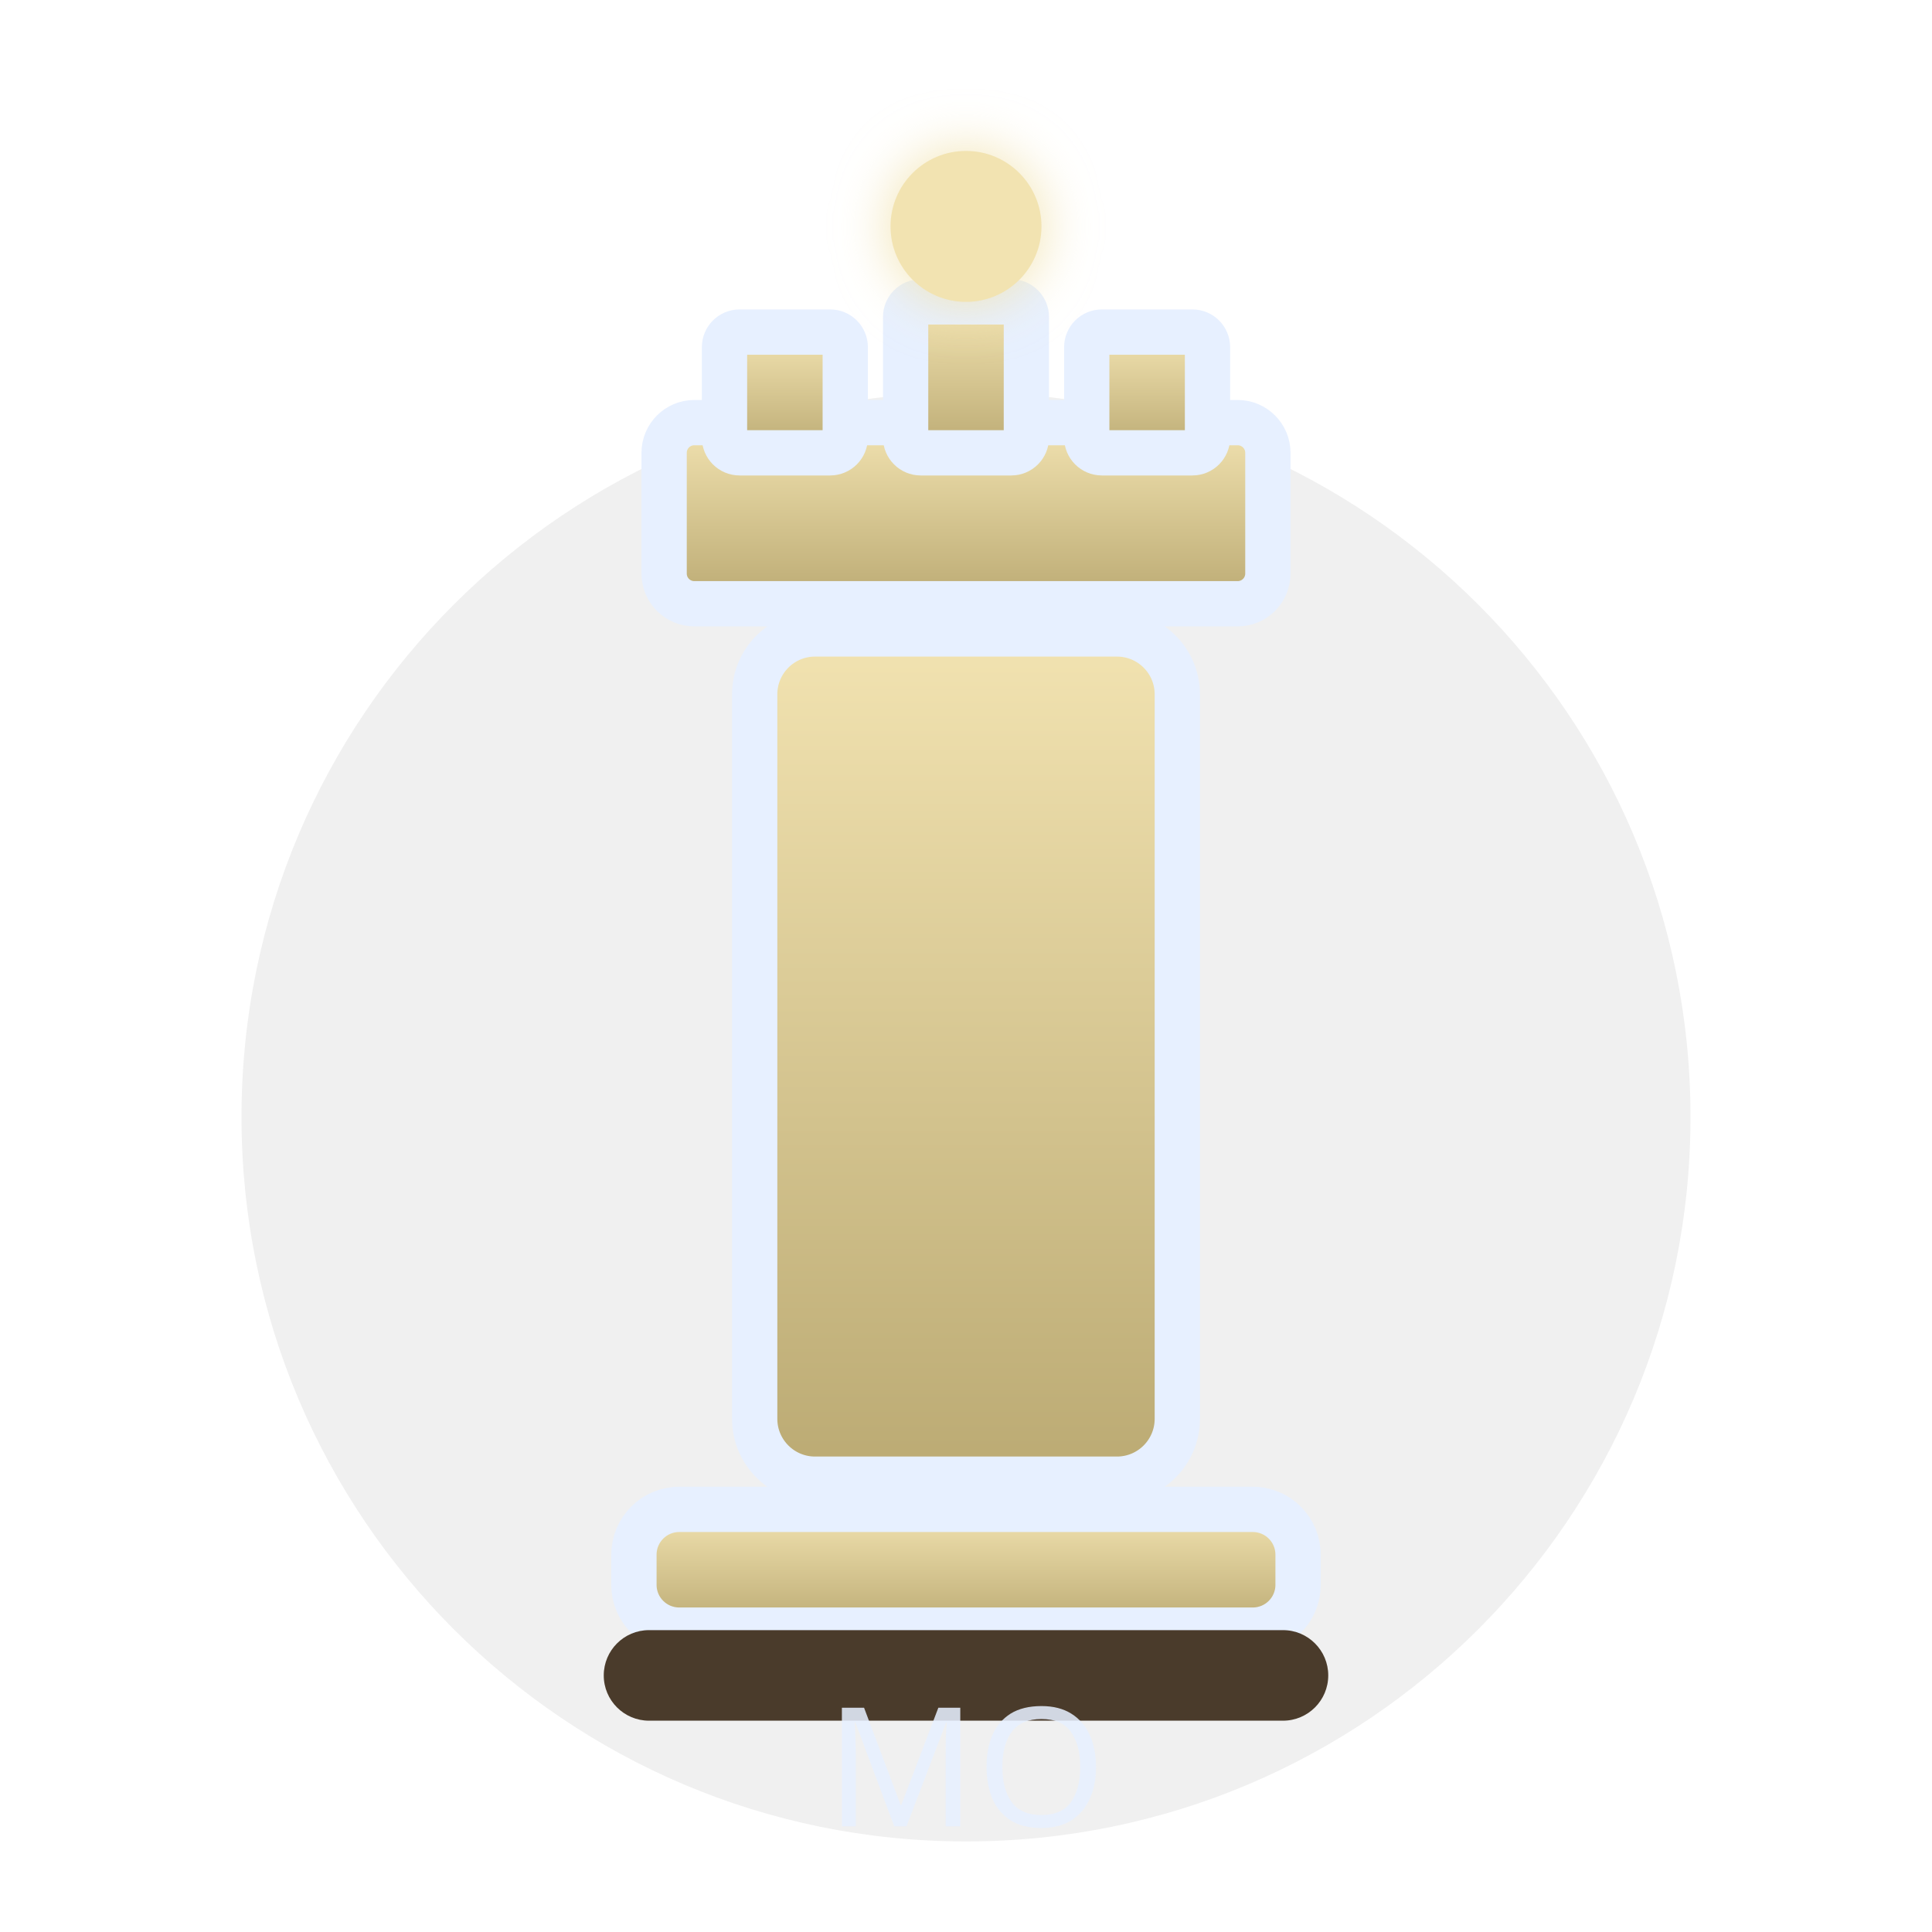
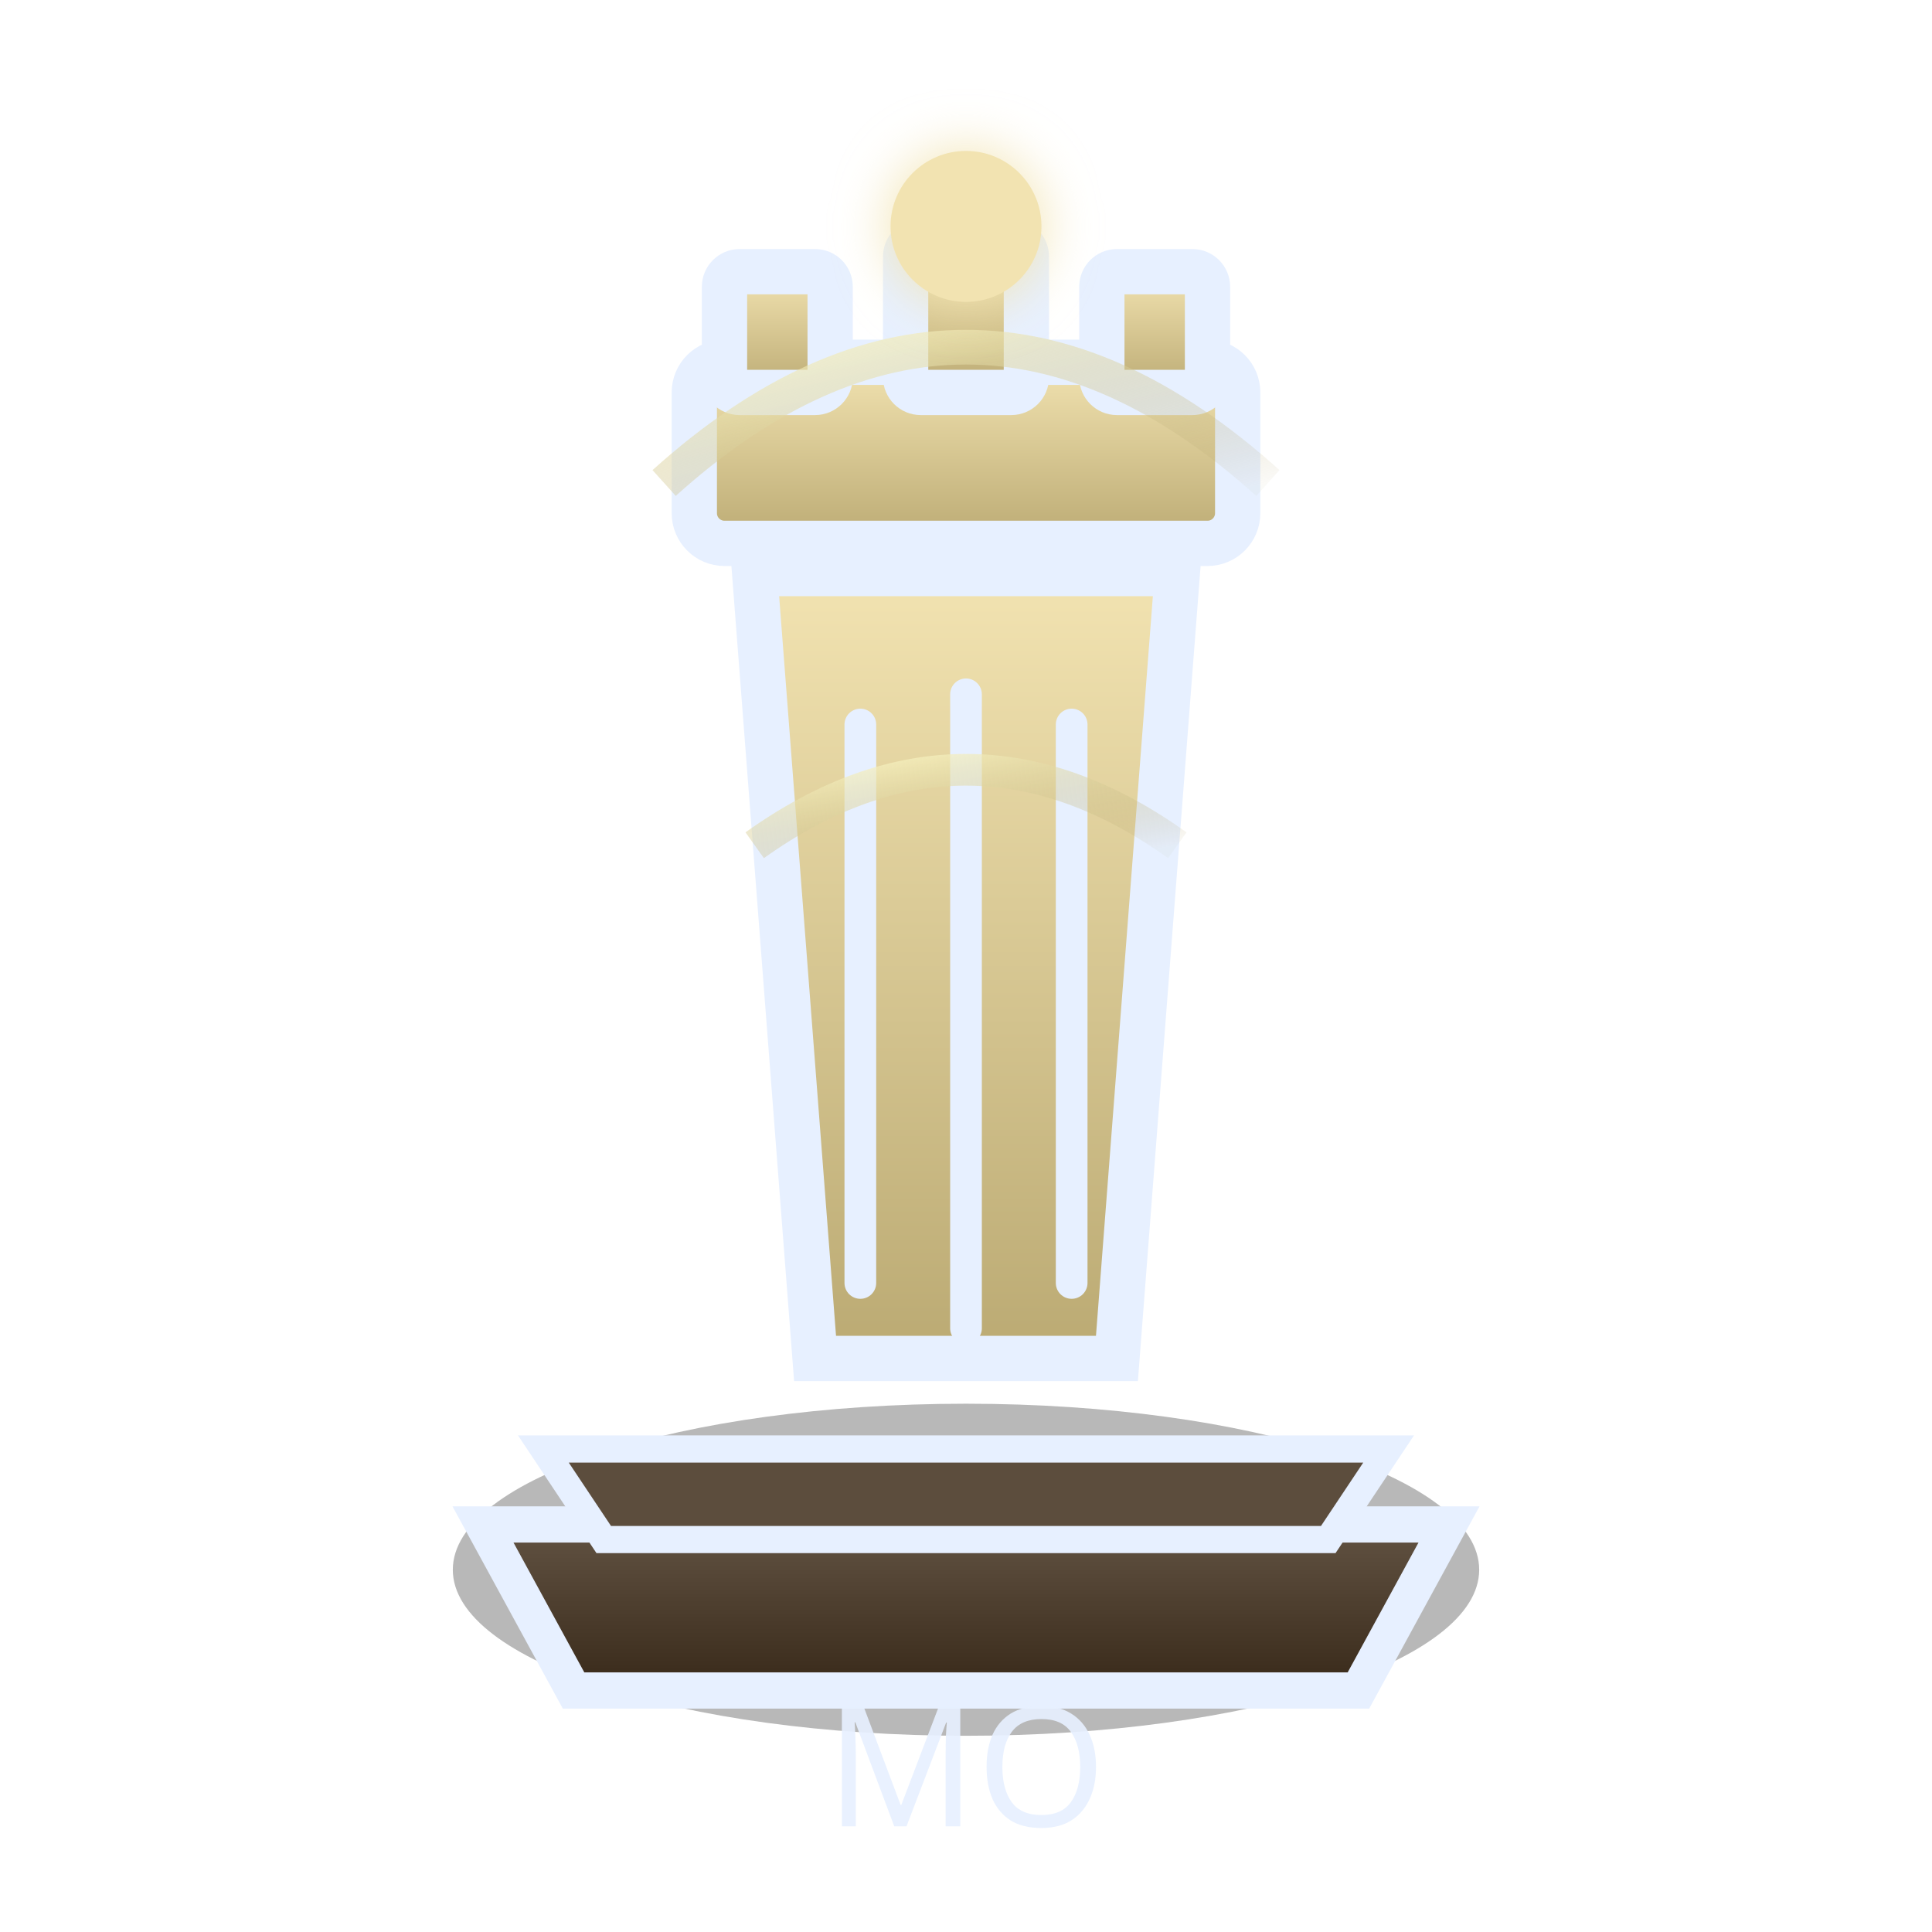
<svg xmlns="http://www.w3.org/2000/svg" viewBox="0 0 128 128">
  <defs>
+     <linearGradient id="pedestal" x1="0" x2="0" y1="0" y2="1">
+       <stop offset="0%" stop-color="#625343" />
+       <stop offset="100%" stop-color="#382919" />
+     </linearGradient>
    <linearGradient id="mainFill" x1="0" x2="0" y1="0" y2="1">
      <stop offset="0%" stop-color="#f2e3b1" />
      <stop offset="100%" stop-color="#bbaa73" />
+     </linearGradient>
+     <linearGradient id="armorEdge" x1="0" x2="1" y1="0" y2="1">
+       <stop offset="0%" stop-color="#fffbc9" stop-opacity="0.8" />
+       <stop offset="100%" stop-color="#a99861" stop-opacity="0.05" />
    </linearGradient>
    <filter id="glow" x="-50%" y="-50%" width="200%" height="200%">
      <feGaussianBlur stdDeviation="1.8" result="blur" />
      <feMerge>
        <feMergeNode in="blur" />
        <feMergeNode in="SourceGraphic" />
      </feMerge>
    </filter>
  </defs>
-   <circle cx="64" cy="74" r="48" fill="rgba(0,0,0,0.06)" />
+   <ellipse cx="64" cy="104" rx="34" ry="11" fill="rgba(0,0,0,0.28)" />
+   <path d="M32 101 H96 L90 112 H38 Z" fill="url(#pedestal)" stroke="#e7f0ff" stroke-width="2.4" />
+   <path d="M36 96 H92 L88 102 H40 Z" fill="#5c4d3d" stroke="#e7f0ff" stroke-width="1.8" />
  <g fill="url(#mainFill)" stroke="#e7f0ff" stroke-width="3">
-     <rect x="44" y="28" width="40" height="12" rx="2" />
-     <rect x="48" y="22" width="8" height="8" rx="1" />
-     <rect x="60" y="20" width="8" height="10" rx="1" />
-     <rect x="72" y="22" width="8" height="8" rx="1" />
-     <rect x="50" y="42" width="28" height="56" rx="4" />
-     <rect x="42" y="100" width="44" height="8" rx="3" />
+     <rect x="46" y="24" width="36" height="12" rx="2" />
+     <rect x="48" y="18" width="7" height="8" rx="1" />
+     <rect x="60" y="16" width="8" height="10" rx="1" />
+     <rect x="73" y="18" width="7" height="8" rx="1" />
+     <path d="M50 38 H78 L74 90 H54 Z" />
+     <path d="M57 48 V85 M64 46 V88 M71 48 V85" stroke-width="2.1" stroke-linecap="round" fill="none" />
  </g>
-   <rect x="40" y="108" width="48" height="6" rx="3" fill="#4a3b2b" />
-   <text x="64" y="121" text-anchor="middle" font-size="11" font-family="Verdana,Segoe UI,sans-serif" fill="#e7f0ff" opacity="0.86">MO</text>
+   <path d="M44 32 Q64 14 84 32" stroke="url(#armorEdge)" stroke-width="2.3" fill="none" />
+   <path d="M50 56 Q64 46 78 56" stroke="url(#armorEdge)" stroke-width="2.1" fill="none" />
+   <text x="64" y="121" text-anchor="middle" font-size="11" font-family="Verdana,Segoe UI,sans-serif" fill="#e7f0ff" opacity="0.92">MO</text>
  <circle cx="64" cy="15" r="5" fill="#f2e3b1" filter="url(#glow)" />
</svg>
